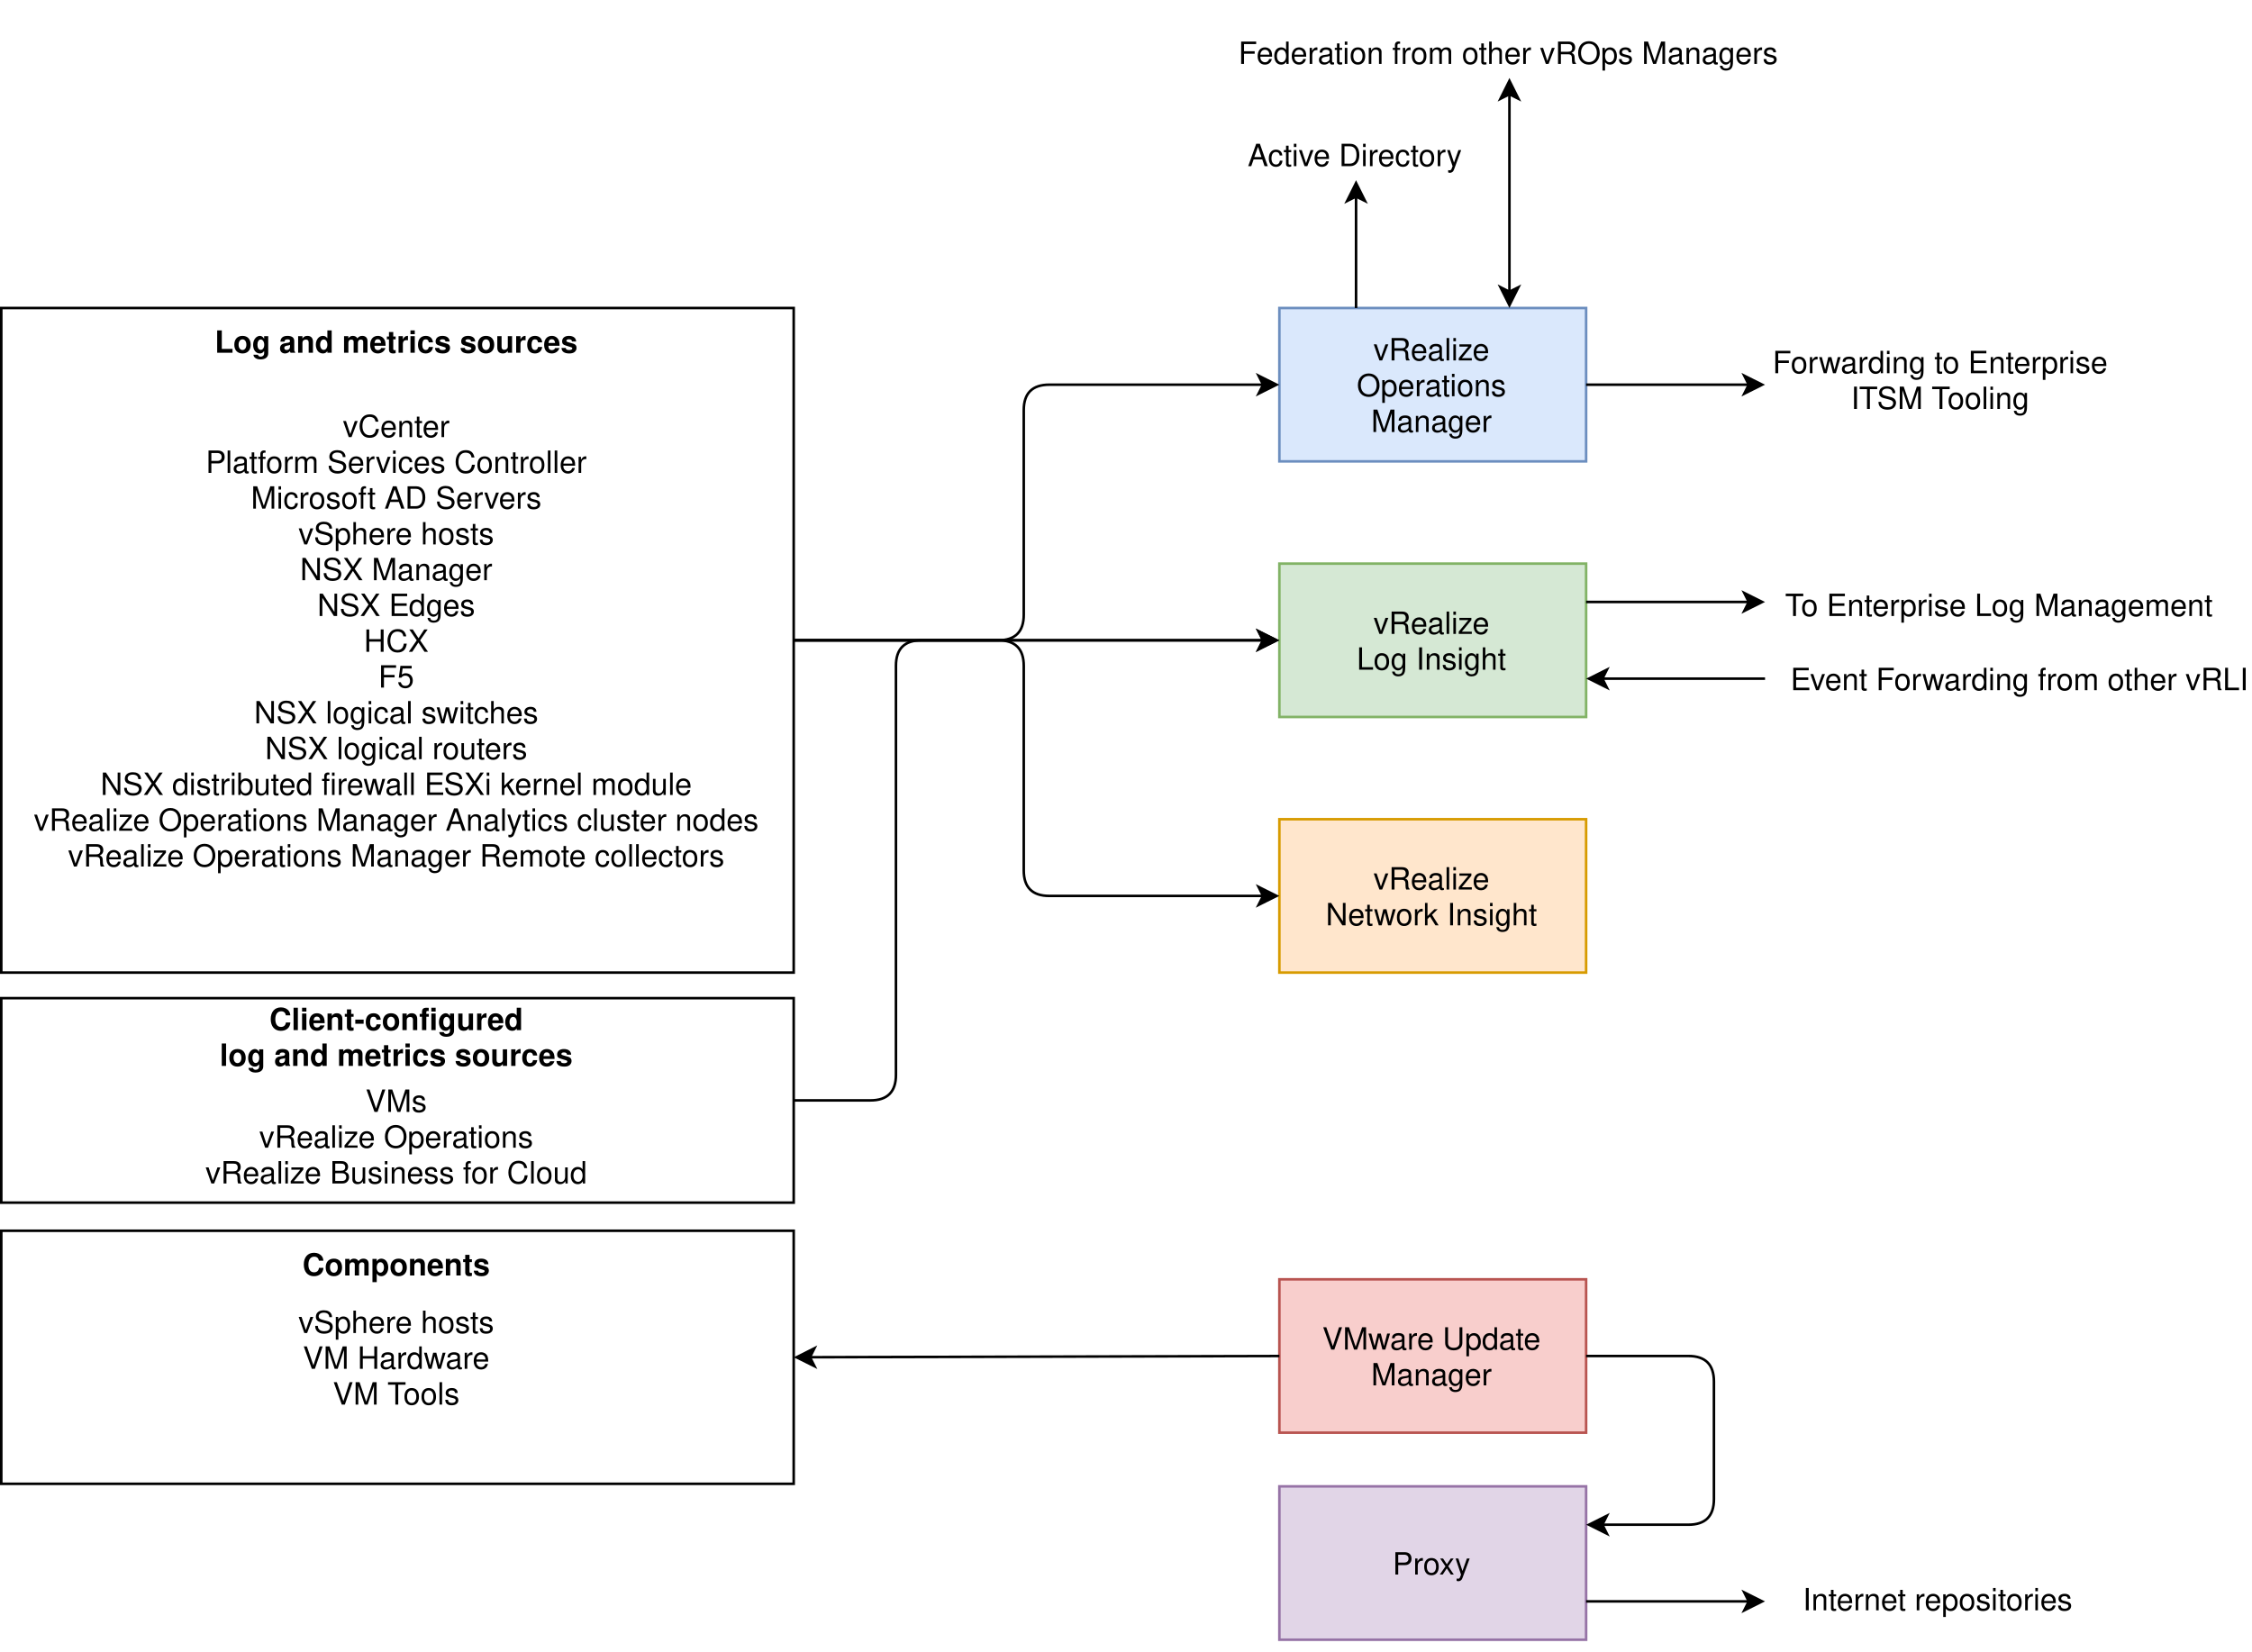
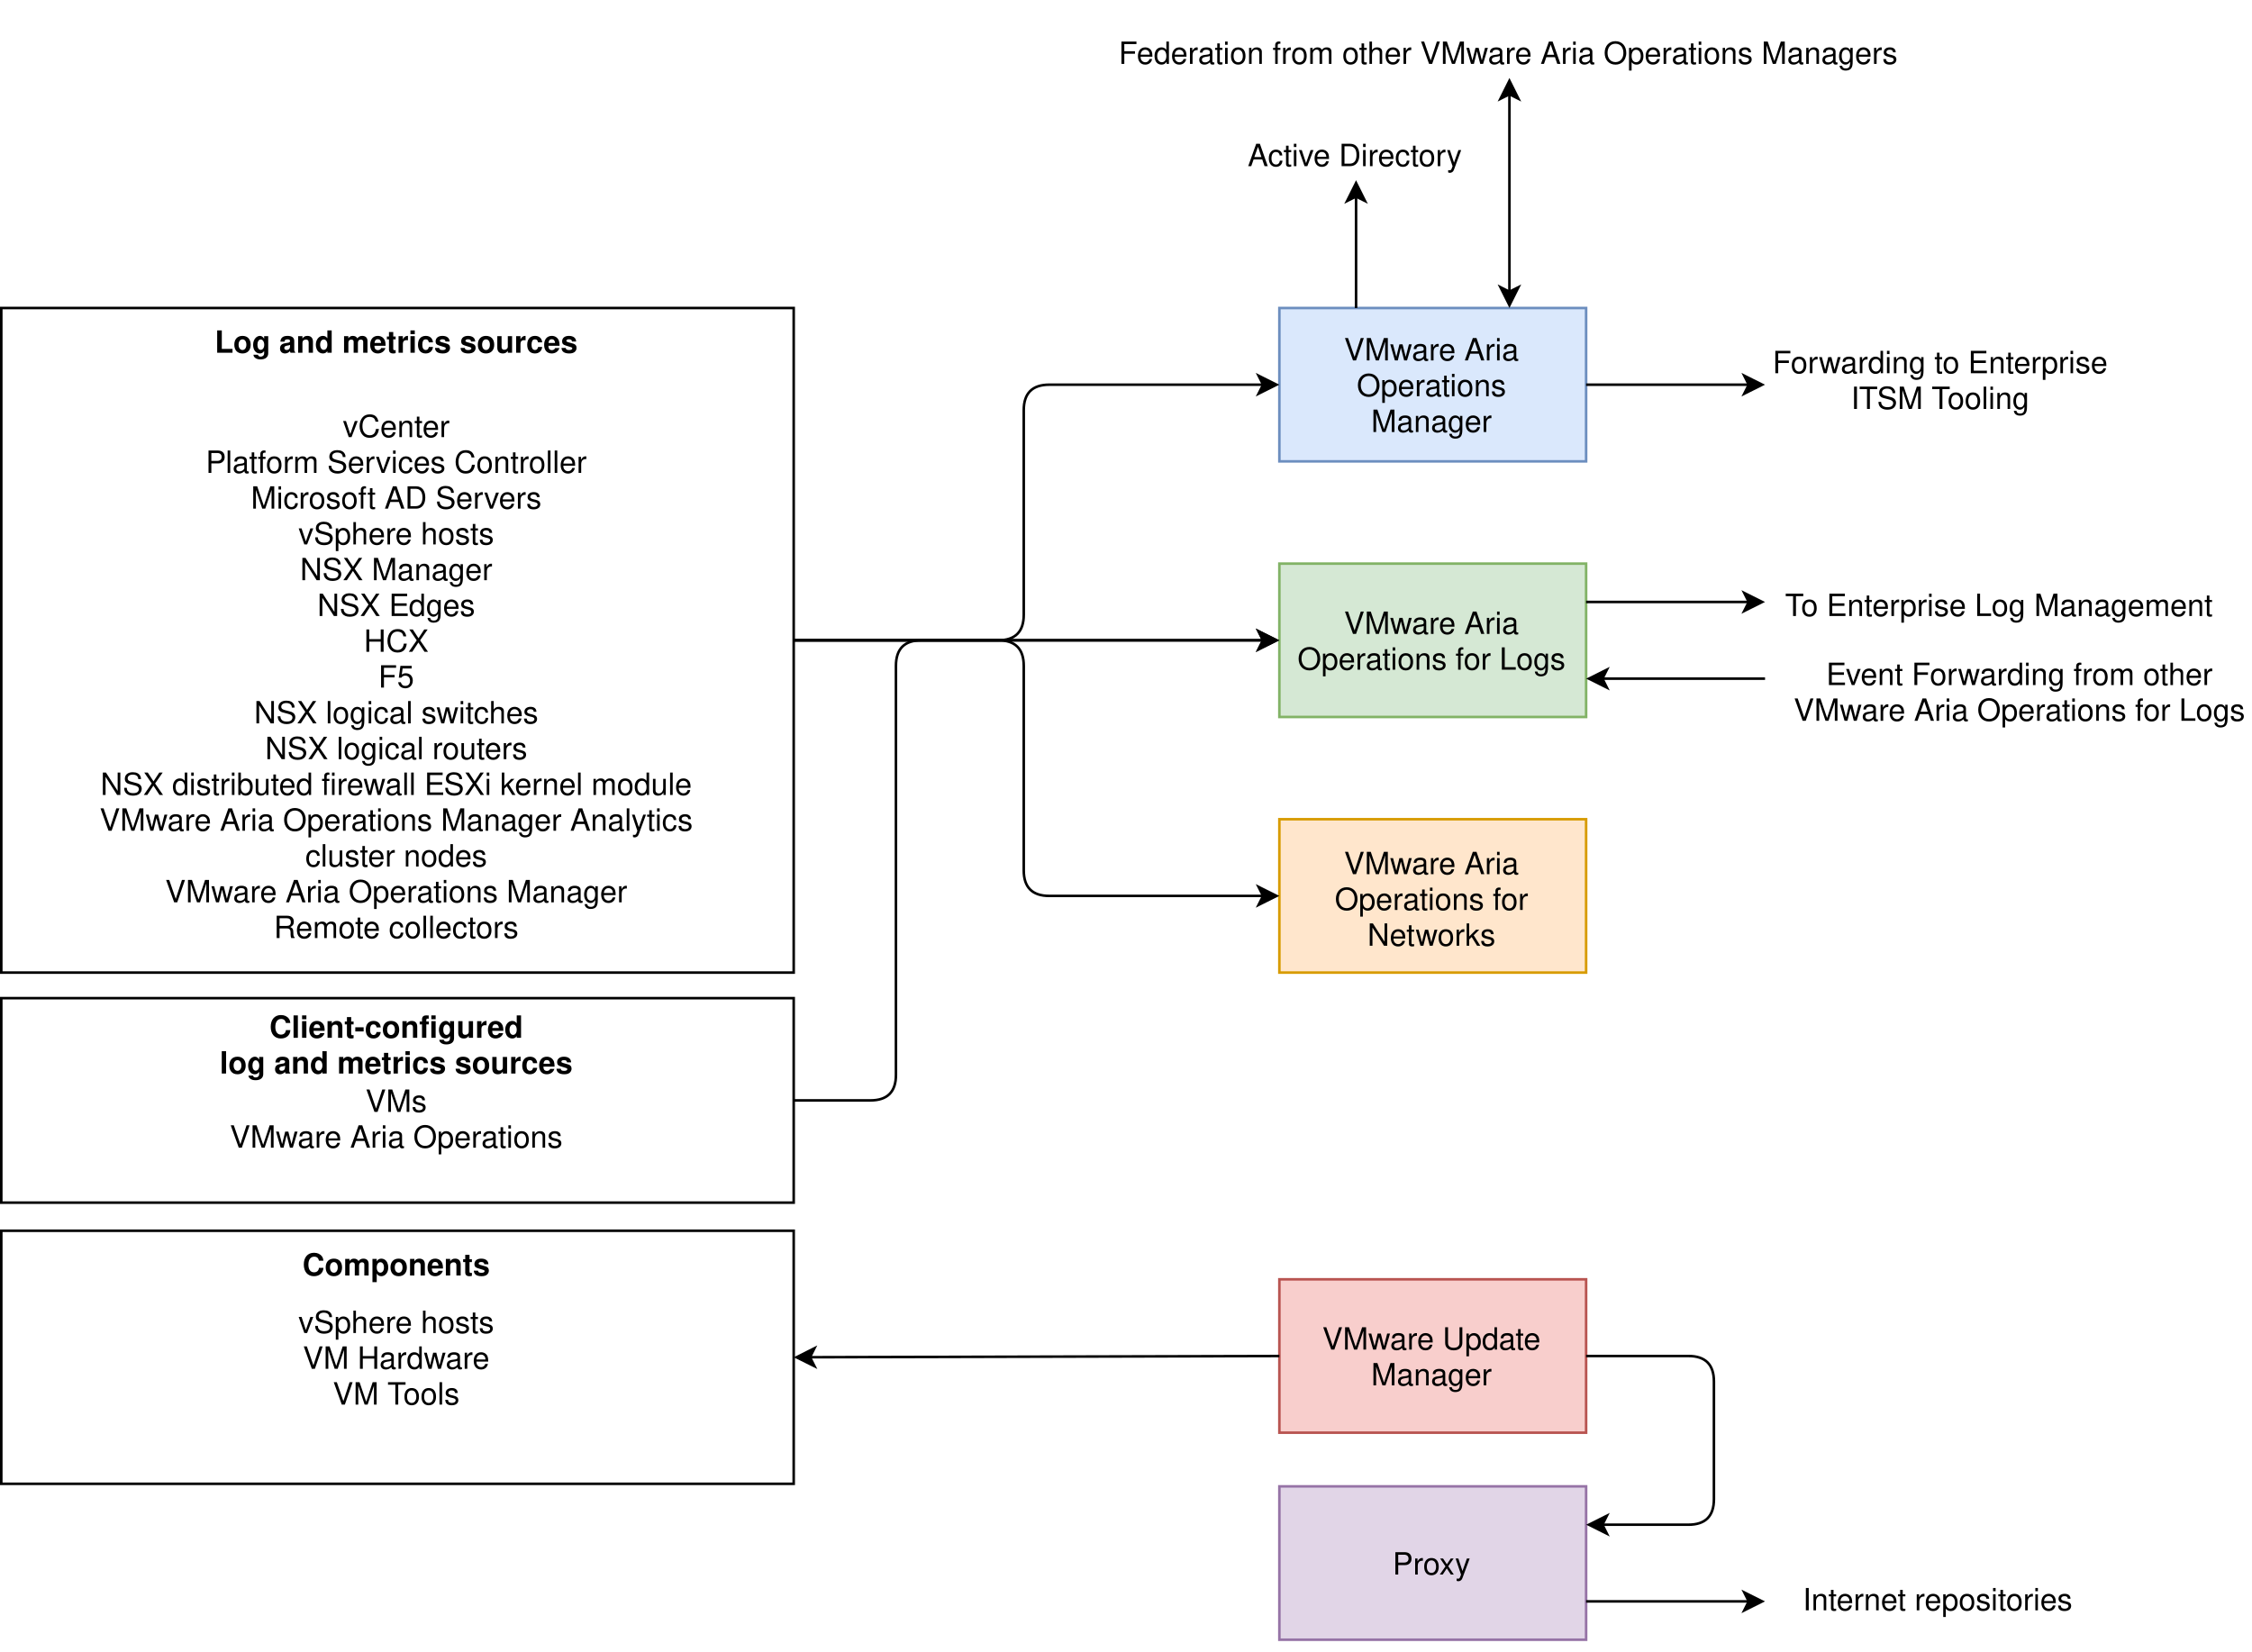
<svg xmlns="http://www.w3.org/2000/svg" version="1.1" width="881px" height="646px" viewBox="-0.5 -0.5 881 646">
  <defs />
  <g>
    <rect x="0" y="481" width="310" height="99" fill="rgb(255, 255, 255)" stroke="rgb(0, 0, 0)" pointer-events="all" />
    <g fill="rgb(0, 0, 0)" font-family="Helvetica" text-anchor="middle" font-size="12px">
      <text x="154.5" y="521">vSphere hosts</text>
      <text x="154.5" y="535">VM Hardware</text>
      <text x="154.5" y="549">VM Tools</text>
    </g>
    <rect x="0" y="390" width="310" height="80" fill="rgb(255, 255, 255)" stroke="rgb(0, 0, 0)" pointer-events="all" />
    <g fill="rgb(0, 0, 0)" font-family="Helvetica" text-anchor="middle" font-size="12px">
      <text x="154.5" y="434.5">VMs</text>
-       <text x="154.5" y="448.5">vRealize Operations</text>
-       <text x="154.5" y="462.5">vRealize Business for Cloud</text>
+       <text x="154.5" y="448.5">VMware Aria Operations</text>
    </g>
    <rect x="0" y="120" width="310" height="260" fill="rgb(255, 255, 255)" stroke="rgb(0, 0, 0)" pointer-events="all" />
    <g fill="rgb(0, 0, 0)" font-family="Helvetica" text-anchor="middle" font-size="12px">
      <text x="154.5" y="170.5">vCenter</text>
      <text x="154.5" y="184.5">Platform Services Controller</text>
      <text x="154.5" y="198.5">Microsoft AD Servers</text>
      <text x="154.5" y="212.5">vSphere hosts</text>
      <text x="154.5" y="226.5">NSX Manager</text>
      <text x="154.5" y="240.5">NSX Edges</text>
      <text x="154.5" y="254.5">HCX</text>
      <text x="154.5" y="268.5">F5</text>
      <text x="154.5" y="282.5">NSX logical switches</text>
      <text x="154.5" y="296.5">NSX logical routers</text>
      <text x="154.5" y="310.5">NSX distributed firewall ESXi kernel module</text>
-       <text x="154.5" y="324.5">vRealize Operations Manager Analytics cluster nodes</text>
-       <text x="154.5" y="338.5">vRealize Operations Manager Remote collectors</text>
+       <text x="154.5" y="324.5">VMware Aria Operations Manager Analytics</text>
+       <text x="154.5" y="338.5">cluster nodes</text>
+       <text x="154.5" y="352.5">VMware Aria Operations Manager</text>
+       <text x="154.5" y="366.5">Remote collectors</text>
    </g>
    <rect x="0" y="120" width="310" height="40" fill="none" stroke="none" pointer-events="all" />
    <g fill="rgb(0, 0, 0)" font-family="Helvetica" font-weight="bold" text-anchor="middle" font-size="12px">
      <text x="154.5" y="137.5">Log and metrics sources</text>
    </g>
    <rect x="0" y="385" width="310" height="40" fill="none" stroke="none" pointer-events="all" />
    <g fill="rgb(0, 0, 0)" font-family="Helvetica" font-weight="bold" text-anchor="middle" font-size="12px">
-       <text x="154.5" y="402.5">Client-configured</text>
-       <text x="154.5" y="416.5">log and metrics sources</text>
+       <text x="154.5" y="405.5">Client-configured</text>
+       <text x="154.5" y="419.5">log and metrics sources</text>
    </g>
    <rect x="0" y="481" width="310" height="40" fill="none" stroke="none" pointer-events="all" />
    <g fill="rgb(0, 0, 0)" font-family="Helvetica" font-weight="bold" text-anchor="middle" font-size="12px">
      <text x="154.5" y="498.5">Components</text>
    </g>
    <rect x="500" y="120" width="120" height="60" fill="#dae8fc" stroke="#6c8ebf" pointer-events="all" />
    <g fill="rgb(0, 0, 0)" font-family="Helvetica" text-anchor="middle" font-size="12px">
-       <text x="559.5" y="140.5">vRealize</text>
+       <text x="559.5" y="140.5">VMware Aria</text>
      <text x="559.5" y="154.5">Operations</text>
      <text x="559.5" y="168.5">Manager</text>
    </g>
    <rect x="500" y="220" width="120" height="60" fill="#d5e8d4" stroke="#82b366" pointer-events="all" />
    <g fill="rgb(0, 0, 0)" font-family="Helvetica" text-anchor="middle" font-size="12px">
-       <text x="559.5" y="247.5">vRealize</text>
-       <text x="559.5" y="261.5">Log Insight</text>
+       <text x="559.5" y="247.5">VMware Aria</text>
+       <text x="559.5" y="261.5">Operations for Logs</text>
    </g>
    <rect x="500" y="320" width="120" height="60" fill="#ffe6cc" stroke="#d79b00" pointer-events="all" />
    <g fill="rgb(0, 0, 0)" font-family="Helvetica" text-anchor="middle" font-size="12px">
-       <text x="559.5" y="347.5">vRealize</text>
-       <text x="559.5" y="361.5">Network Insight</text>
+       <text x="559.5" y="341.5">VMware Aria</text>
+       <text x="559.5" y="355.5">Operations for</text>
+       <text x="559.5" y="369.5">Networks</text>
    </g>
    <rect x="500" y="500" width="120" height="60" fill="#f8cecc" stroke="#b85450" pointer-events="all" />
    <g fill="rgb(0, 0, 0)" font-family="Helvetica" text-anchor="middle" font-size="12px">
      <text x="559.5" y="527.5">VMware Update</text>
      <text x="559.5" y="541.5">Manager</text>
    </g>
    <rect x="500" y="581" width="120" height="60" fill="#e1d5e7" stroke="#9673a6" pointer-events="all" />
    <g fill="rgb(0, 0, 0)" font-family="Helvetica" text-anchor="middle" font-size="12px">
      <text x="559.5" y="615.5">Proxy</text>
    </g>
    <path d="M 310 250 L 390 250 Q 400 250 400 240 L 400 160 Q 400 150 410 150 L 493.63 150" fill="none" stroke="rgb(0, 0, 0)" stroke-miterlimit="10" pointer-events="stroke" />
    <path d="M 498.88 150 L 491.88 153.5 L 493.63 150 L 491.88 146.5 Z" fill="rgb(0, 0, 0)" stroke="rgb(0, 0, 0)" stroke-miterlimit="10" pointer-events="all" />
    <path d="M 310 250 L 493.63 250" fill="none" stroke="rgb(0, 0, 0)" stroke-miterlimit="10" pointer-events="stroke" />
    <path d="M 498.88 250 L 491.88 253.5 L 493.63 250 L 491.88 246.5 Z" fill="rgb(0, 0, 0)" stroke="rgb(0, 0, 0)" stroke-miterlimit="10" pointer-events="all" />
    <path d="M 310 430 L 340 430 Q 350 430 350 420 L 350 260 Q 350 250 360 250 L 493.63 250" fill="none" stroke="rgb(0, 0, 0)" stroke-miterlimit="10" pointer-events="stroke" />
    <path d="M 498.88 250 L 491.88 253.5 L 493.63 250 L 491.88 246.5 Z" fill="rgb(0, 0, 0)" stroke="rgb(0, 0, 0)" stroke-miterlimit="10" pointer-events="all" />
    <path d="M 310 250 L 390 250 Q 400 250 400 260 L 400 340 Q 400 350 410 350 L 493.63 350" fill="none" stroke="rgb(0, 0, 0)" stroke-miterlimit="10" pointer-events="stroke" />
    <path d="M 498.88 350 L 491.88 353.5 L 493.63 350 L 491.88 346.5 Z" fill="rgb(0, 0, 0)" stroke="rgb(0, 0, 0)" stroke-miterlimit="10" pointer-events="all" />
    <path d="M 500 530 L 316.37 530.48" fill="none" stroke="rgb(0, 0, 0)" stroke-miterlimit="10" pointer-events="stroke" />
    <path d="M 311.12 530.5 L 318.11 526.98 L 316.37 530.48 L 318.13 533.98 Z" fill="rgb(0, 0, 0)" stroke="rgb(0, 0, 0)" stroke-miterlimit="10" pointer-events="all" />
    <path d="M 620 530 L 660 530 Q 670 530 670 540 L 670 586 Q 670 596 660 596 L 626.37 596" fill="none" stroke="rgb(0, 0, 0)" stroke-miterlimit="10" pointer-events="stroke" />
    <path d="M 621.12 596 L 628.12 592.5 L 626.37 596 L 628.12 599.5 Z" fill="rgb(0, 0, 0)" stroke="rgb(0, 0, 0)" stroke-miterlimit="10" pointer-events="all" />
    <path d="M 620 626 L 683.63 626" fill="none" stroke="rgb(0, 0, 0)" stroke-miterlimit="10" pointer-events="stroke" />
    <path d="M 688.88 626 L 681.88 629.5 L 683.63 626 L 681.88 622.5 Z" fill="rgb(0, 0, 0)" stroke="rgb(0, 0, 0)" stroke-miterlimit="10" pointer-events="all" />
    <path d="M 620 150 L 683.63 150" fill="none" stroke="rgb(0, 0, 0)" stroke-miterlimit="10" pointer-events="stroke" />
    <path d="M 688.88 150 L 681.88 153.5 L 683.63 150 L 681.88 146.5 Z" fill="rgb(0, 0, 0)" stroke="rgb(0, 0, 0)" stroke-miterlimit="10" pointer-events="all" />
    <path d="M 620 235 L 683.63 235" fill="none" stroke="rgb(0, 0, 0)" stroke-miterlimit="10" pointer-events="stroke" />
    <path d="M 688.88 235 L 681.88 238.5 L 683.63 235 L 681.88 231.5 Z" fill="rgb(0, 0, 0)" stroke="rgb(0, 0, 0)" stroke-miterlimit="10" pointer-events="all" />
    <path d="M 690 265 L 626.37 265" fill="none" stroke="rgb(0, 0, 0)" stroke-miterlimit="10" pointer-events="stroke" />
    <path d="M 621.12 265 L 628.12 261.5 L 626.37 265 L 628.12 268.5 Z" fill="rgb(0, 0, 0)" stroke="rgb(0, 0, 0)" stroke-miterlimit="10" pointer-events="all" />
    <rect x="460" y="40" width="140" height="40" fill="none" stroke="none" pointer-events="all" />
    <g fill="rgb(0, 0, 0)" font-family="Helvetica" text-anchor="middle" font-size="12px">
      <text x="529.5" y="64.5">Active Directory</text>
    </g>
    <path d="M 590 113.63 L 590 36.37" fill="none" stroke="rgb(0, 0, 0)" stroke-miterlimit="10" pointer-events="stroke" />
    <path d="M 590 118.88 L 586.5 111.88 L 590 113.63 L 593.5 111.88 Z" fill="rgb(0, 0, 0)" stroke="rgb(0, 0, 0)" stroke-miterlimit="10" pointer-events="all" />
    <path d="M 590 31.12 L 593.5 38.12 L 590 36.37 L 586.5 38.12 Z" fill="rgb(0, 0, 0)" stroke="rgb(0, 0, 0)" stroke-miterlimit="10" pointer-events="all" />
    <path d="M 530 120 L 530 76.37" fill="none" stroke="rgb(0, 0, 0)" stroke-miterlimit="10" pointer-events="stroke" />
    <path d="M 530 71.12 L 533.5 78.12 L 530 76.37 L 526.5 78.12 Z" fill="rgb(0, 0, 0)" stroke="rgb(0, 0, 0)" stroke-miterlimit="10" pointer-events="all" />
    <rect x="520" y="0" width="140" height="40" fill="none" stroke="none" pointer-events="all" />
    <g fill="rgb(0, 0, 0)" font-family="Helvetica" text-anchor="middle" font-size="12px">
-       <text x="589.5" y="24.5">Federation from other vROps Managers</text>
+       <text x="589.5" y="24.5">Federation from other VMware Aria Operations Managers</text>
    </g>
    <rect x="689" y="128" width="140" height="40" fill="none" stroke="none" pointer-events="all" />
    <g fill="rgb(0, 0, 0)" font-family="Helvetica" text-anchor="middle" font-size="12px">
      <text x="758.5" y="145.5">Forwarding to Enterprise</text>
      <text x="758.5" y="159.5">ITSM Tooling</text>
    </g>
    <rect x="697" y="216" width="170" height="40" fill="none" stroke="none" pointer-events="all" />
    <g fill="rgb(0, 0, 0)" font-family="Helvetica" text-anchor="middle" font-size="12px">
      <text x="781.5" y="240.5">To Enterprise Log Management</text>
    </g>
    <rect x="705" y="245" width="170" height="40" fill="none" stroke="none" pointer-events="all" />
    <g fill="rgb(0, 0, 0)" font-family="Helvetica" text-anchor="middle" font-size="12px">
-       <text x="789.5" y="269.5">Event Forwarding from other vRLI</text>
+       <text x="789.5" y="267.5">Event Forwarding from other</text>
+       <text x="789.5" y="281.5">VMware Aria Operations for Logs</text>
    </g>
    <rect x="673" y="605" width="170" height="40" fill="none" stroke="none" pointer-events="all" />
    <g fill="rgb(0, 0, 0)" font-family="Helvetica" text-anchor="middle" font-size="12px">
      <text x="757.5" y="629.5">Internet repositories</text>
    </g>
  </g>
</svg>
